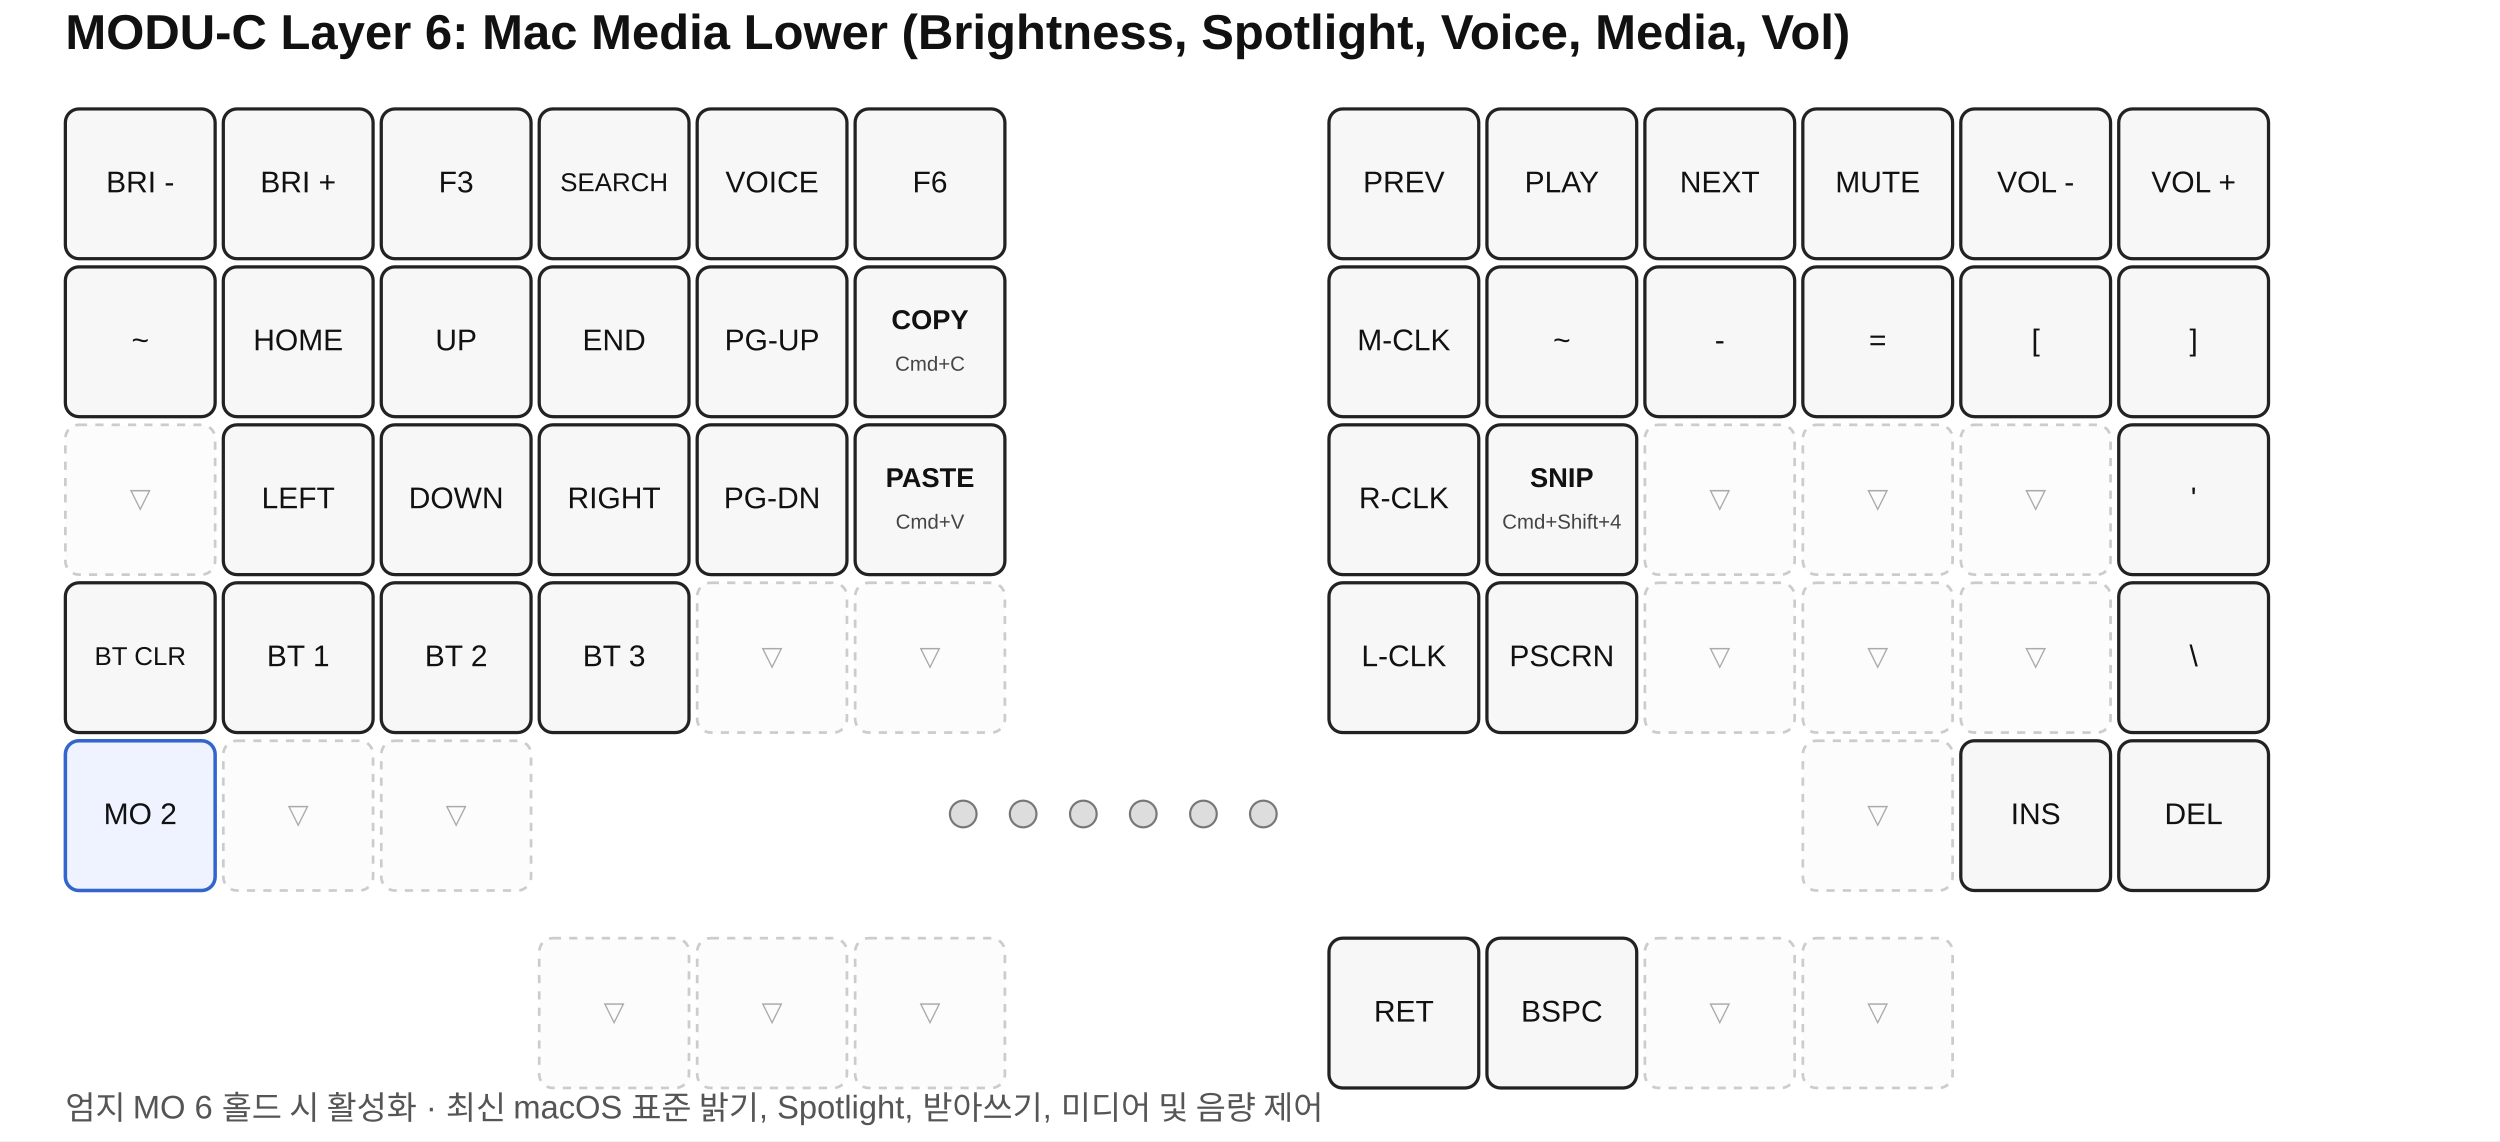
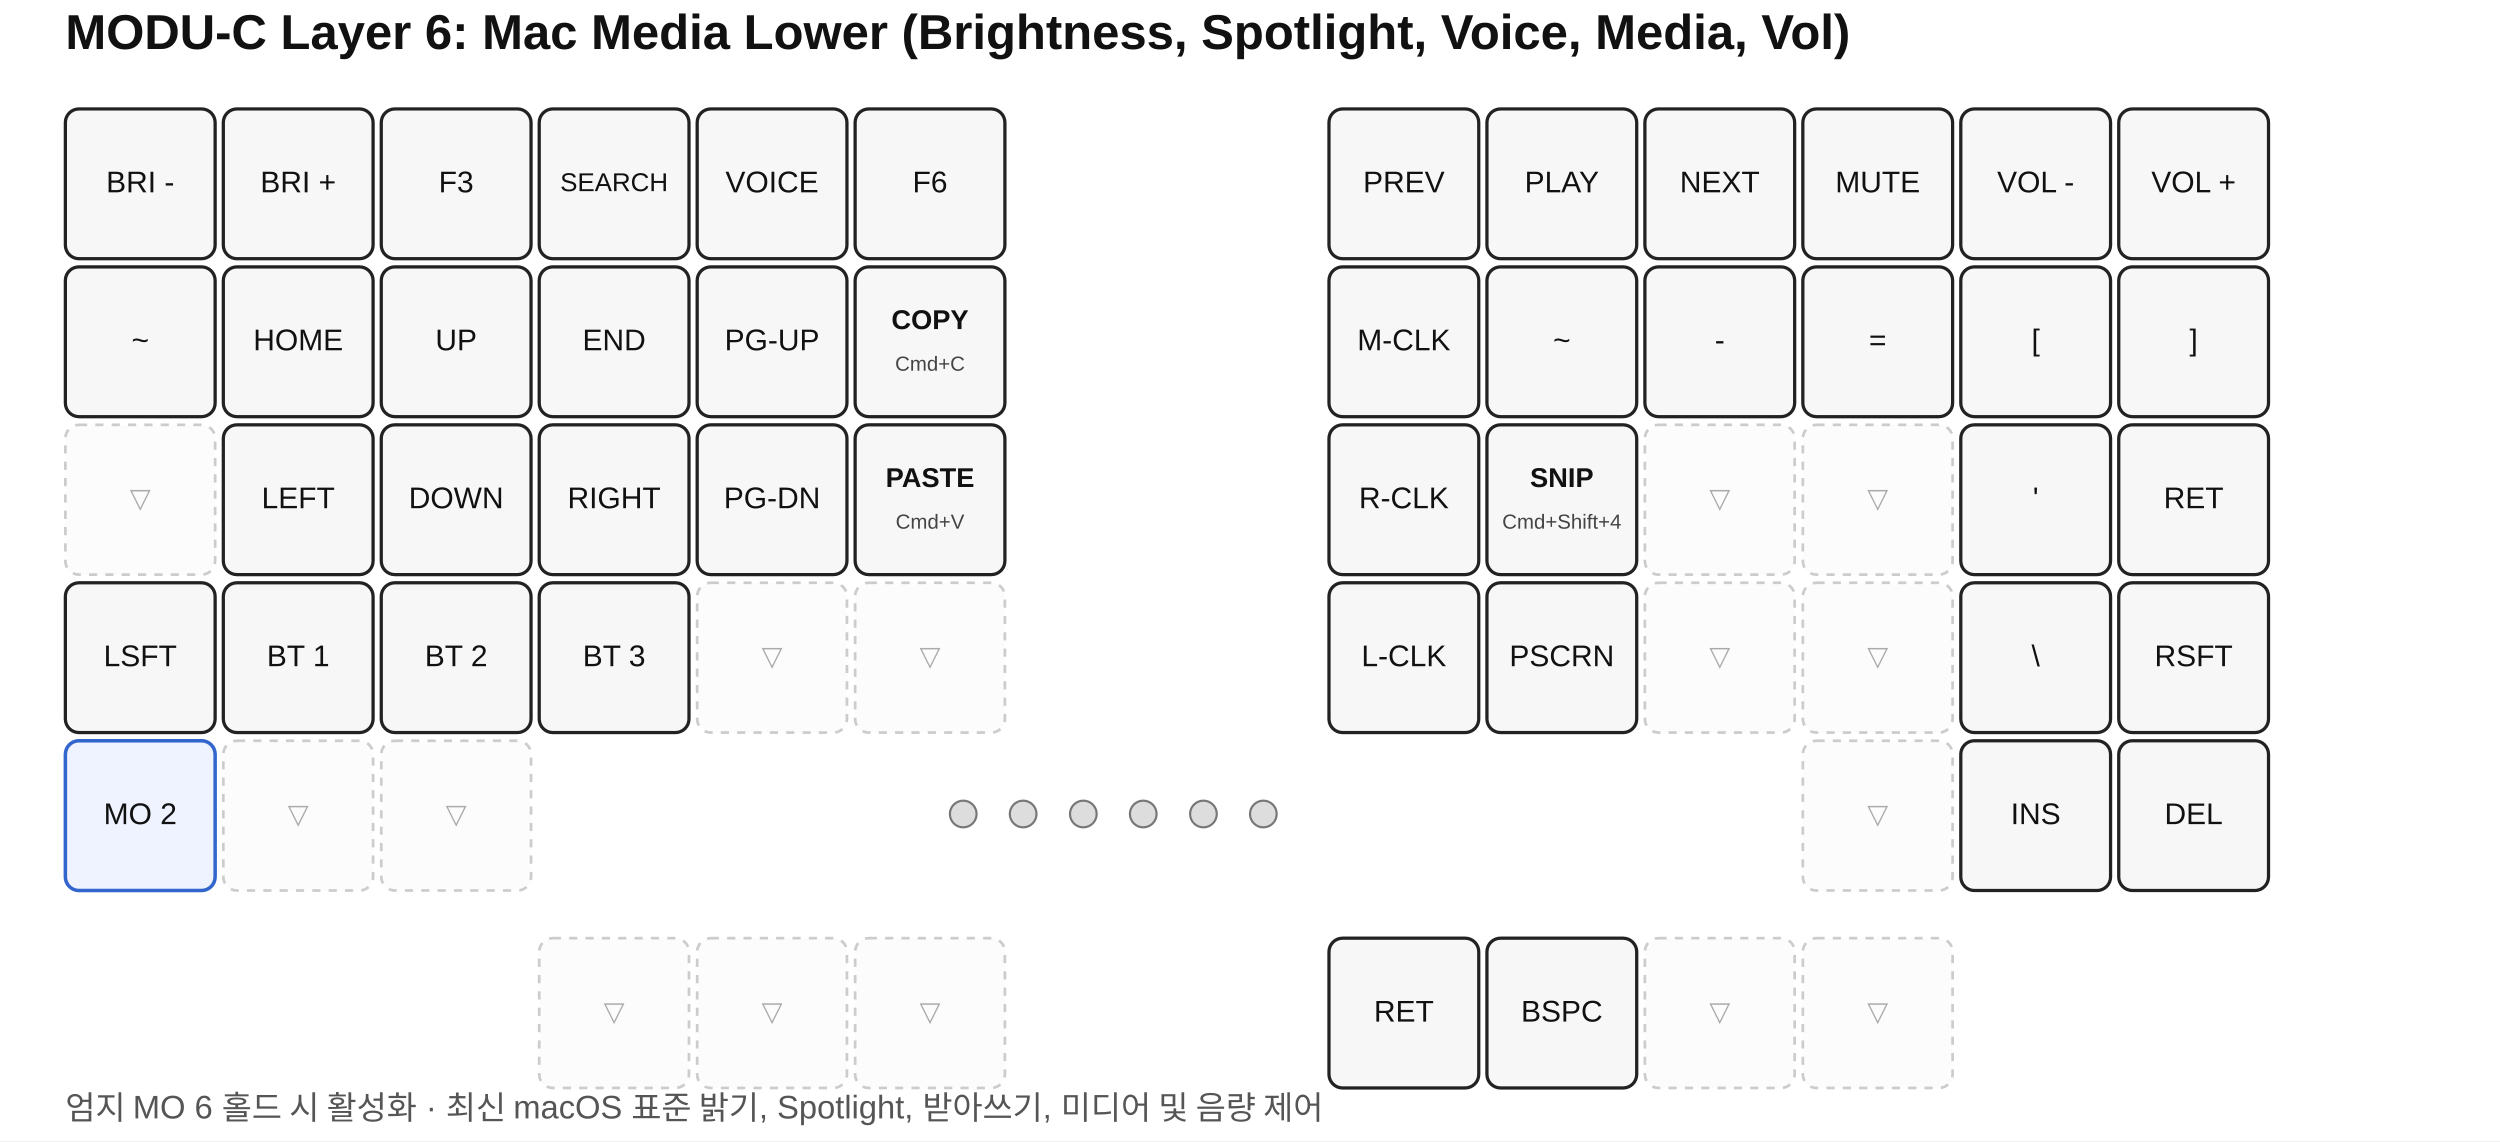
<svg xmlns="http://www.w3.org/2000/svg" width="918" height="419" viewBox="0 0 918 419">
  <rect width="100%" height="100%" fill="white" />
  <style>
text{font-family:Arial,sans-serif;fill:#111}
.key{fill:#f7f7f7;stroke:#222;stroke-width:1.2}
.trans{fill:#fcfcfc;stroke:#ccc;stroke-width:1;stroke-dasharray:3 3}
.mo{fill:#eef3ff;stroke:#3366cc;stroke-width:1.3}
.boot{fill:#ffeeee;stroke:#cc3333;stroke-width:1.3}
.none{fill:#ddd;stroke:#777;stroke-width:0.8}
.title{font-weight:700;font-size:18px}
.note{font-size:12px;fill:#555}
.label{font-size:11px;text-anchor:middle;dominant-baseline:middle}
.label-sm{font-size:9.5px;text-anchor:middle;dominant-baseline:middle}
.label-multi-1{font-size:10px;font-weight:700;text-anchor:middle;dominant-baseline:middle}
.label-multi-2{font-size:7.5px;text-anchor:middle;dominant-baseline:middle;fill:#444}
.label-trans{font-size:10px;text-anchor:middle;dominant-baseline:middle;fill:#aaa}
</style>
  <text x="24" y="18" class="title">MODU-C Layer 6: Mac Media Lower (Brightness, Spotlight, Voice, Media, Vol)</text>
  <rect class="key" x="24.0" y="40.0" width="55.0" height="55.0" rx="5" />
  <text class="label" x="51.5" y="67.5">BRI -</text>
  <rect class="key" x="82.0" y="40.0" width="55.0" height="55.0" rx="5" />
  <text class="label" x="109.5" y="67.5">BRI +</text>
  <rect class="key" x="140.0" y="40.0" width="55.0" height="55.0" rx="5" />
  <text class="label" x="167.5" y="67.5">F3</text>
  <rect class="key" x="198.0" y="40.0" width="55.0" height="55.0" rx="5" />
  <text class="label-sm" x="225.5" y="67.5">SEARCH</text>
  <rect class="key" x="256.0" y="40.0" width="55.0" height="55.0" rx="5" />
  <text class="label" x="283.5" y="67.5">VOICE</text>
  <rect class="key" x="314.0" y="40.0" width="55.0" height="55.0" rx="5" />
  <text class="label" x="341.5" y="67.5">F6</text>
  <rect class="key" x="488.0" y="40.0" width="55.0" height="55.0" rx="5" />
  <text class="label" x="515.5" y="67.5">PREV</text>
  <rect class="key" x="546.0" y="40.0" width="55.0" height="55.0" rx="5" />
  <text class="label" x="573.5" y="67.5">PLAY</text>
  <rect class="key" x="604.0" y="40.0" width="55.0" height="55.0" rx="5" />
  <text class="label" x="631.5" y="67.5">NEXT</text>
  <rect class="key" x="662.0" y="40.0" width="55.0" height="55.0" rx="5" />
  <text class="label" x="689.5" y="67.5">MUTE</text>
  <rect class="key" x="720.0" y="40.0" width="55.0" height="55.0" rx="5" />
  <text class="label" x="747.5" y="67.5">VOL -</text>
  <rect class="key" x="778.0" y="40.0" width="55.0" height="55.0" rx="5" />
  <text class="label" x="805.5" y="67.5">VOL +</text>
  <rect class="key" x="24.0" y="98.0" width="55.0" height="55.0" rx="5" />
  <text class="label" x="51.5" y="125.5">~</text>
  <rect class="key" x="82.0" y="98.0" width="55.0" height="55.0" rx="5" />
  <text class="label" x="109.5" y="125.5">HOME</text>
  <rect class="key" x="140.0" y="98.0" width="55.0" height="55.0" rx="5" />
  <text class="label" x="167.5" y="125.5">UP</text>
  <rect class="key" x="198.0" y="98.0" width="55.0" height="55.0" rx="5" />
  <text class="label" x="225.5" y="125.5">END</text>
  <rect class="key" x="256.0" y="98.0" width="55.0" height="55.0" rx="5" />
  <text class="label" x="283.5" y="125.5">PG-UP</text>
  <rect class="key" x="314.0" y="98.0" width="55.0" height="55.0" rx="5" />
  <text class="label-multi-1" x="341.5" y="118.0">COPY</text>
  <text class="label-multi-2" x="341.5" y="134.0">Cmd+C</text>
  <rect class="key" x="488.0" y="98.0" width="55.0" height="55.0" rx="5" />
  <text class="label" x="515.5" y="125.5">M-CLK</text>
  <rect class="key" x="546.0" y="98.0" width="55.0" height="55.0" rx="5" />
  <text class="label" x="573.5" y="125.5">~</text>
  <rect class="key" x="604.0" y="98.0" width="55.0" height="55.0" rx="5" />
  <text class="label" x="631.5" y="125.5">-</text>
  <rect class="key" x="662.0" y="98.0" width="55.0" height="55.0" rx="5" />
  <text class="label" x="689.5" y="125.5">=</text>
  <rect class="key" x="720.0" y="98.0" width="55.0" height="55.0" rx="5" />
  <text class="label" x="747.5" y="125.5">[</text>
  <rect class="key" x="778.0" y="98.0" width="55.0" height="55.0" rx="5" />
  <text class="label" x="805.5" y="125.5">]</text>
  <rect class="trans" x="24.0" y="156.0" width="55.0" height="55.0" rx="5" />
  <text class="label-trans" x="51.5" y="183.5">▽</text>
  <rect class="key" x="82.0" y="156.0" width="55.0" height="55.0" rx="5" />
  <text class="label" x="109.5" y="183.5">LEFT</text>
  <rect class="key" x="140.0" y="156.0" width="55.0" height="55.0" rx="5" />
  <text class="label" x="167.5" y="183.5">DOWN</text>
  <rect class="key" x="198.0" y="156.0" width="55.0" height="55.0" rx="5" />
  <text class="label" x="225.5" y="183.5">RIGHT</text>
  <rect class="key" x="256.0" y="156.0" width="55.0" height="55.0" rx="5" />
  <text class="label" x="283.5" y="183.5">PG-DN</text>
  <rect class="key" x="314.0" y="156.0" width="55.0" height="55.0" rx="5" />
  <text class="label-multi-1" x="341.5" y="176.0">PASTE</text>
  <text class="label-multi-2" x="341.5" y="192.0">Cmd+V</text>
  <rect class="key" x="488.0" y="156.0" width="55.0" height="55.0" rx="5" />
  <text class="label" x="515.5" y="183.5">R-CLK</text>
  <rect class="key" x="546.0" y="156.0" width="55.0" height="55.0" rx="5" />
  <text class="label-multi-1" x="573.5" y="176.0">SNIP</text>
  <text class="label-multi-2" x="573.5" y="192.0">Cmd+Shift+4</text>
  <rect class="trans" x="604.0" y="156.0" width="55.0" height="55.0" rx="5" />
  <text class="label-trans" x="631.5" y="183.5">▽</text>
  <rect class="trans" x="662.0" y="156.0" width="55.0" height="55.0" rx="5" />
  <text class="label-trans" x="689.5" y="183.5">▽</text>
-   <rect class="trans" x="720.0" y="156.0" width="55.0" height="55.0" rx="5" />
-   <text class="label-trans" x="747.5" y="183.5">▽</text>
+   <rect class="key" x="720.0" y="156.0" width="55.0" height="55.0" rx="5" />
+   <text class="label" x="747.5" y="183.5">'</text>
  <rect class="key" x="778.0" y="156.0" width="55.0" height="55.0" rx="5" />
-   <text class="label" x="805.5" y="183.5">'</text>
+   <text class="label" x="805.5" y="183.5">RET</text>
  <rect class="key" x="24.0" y="214.0" width="55.0" height="55.0" rx="5" />
-   <text class="label-sm" x="51.5" y="241.5">BT CLR</text>
+   <text class="label" x="51.5" y="241.5">LSFT</text>
  <rect class="key" x="82.0" y="214.0" width="55.0" height="55.0" rx="5" />
  <text class="label" x="109.5" y="241.5">BT 1</text>
  <rect class="key" x="140.0" y="214.0" width="55.0" height="55.0" rx="5" />
  <text class="label" x="167.5" y="241.5">BT 2</text>
  <rect class="key" x="198.0" y="214.0" width="55.0" height="55.0" rx="5" />
  <text class="label" x="225.5" y="241.5">BT 3</text>
  <rect class="trans" x="256.0" y="214.0" width="55.0" height="55.0" rx="5" />
  <text class="label-trans" x="283.5" y="241.5">▽</text>
  <rect class="trans" x="314.0" y="214.0" width="55.0" height="55.0" rx="5" />
  <text class="label-trans" x="341.5" y="241.5">▽</text>
  <rect class="key" x="488.0" y="214.0" width="55.0" height="55.0" rx="5" />
  <text class="label" x="515.5" y="241.5">L-CLK</text>
  <rect class="key" x="546.0" y="214.0" width="55.0" height="55.0" rx="5" />
  <text class="label" x="573.5" y="241.5">PSCRN</text>
  <rect class="trans" x="604.0" y="214.0" width="55.0" height="55.0" rx="5" />
  <text class="label-trans" x="631.5" y="241.5">▽</text>
  <rect class="trans" x="662.0" y="214.0" width="55.0" height="55.0" rx="5" />
  <text class="label-trans" x="689.5" y="241.5">▽</text>
-   <rect class="trans" x="720.0" y="214.0" width="55.0" height="55.0" rx="5" />
-   <text class="label-trans" x="747.5" y="241.5">▽</text>
+   <rect class="key" x="720.0" y="214.0" width="55.0" height="55.0" rx="5" />
+   <text class="label" x="747.5" y="241.5">\</text>
  <rect class="key" x="778.0" y="214.0" width="55.0" height="55.0" rx="5" />
-   <text class="label" x="805.5" y="241.5">\</text>
+   <text class="label" x="805.5" y="241.5">RSFT</text>
  <rect class="mo" x="24.0" y="272.0" width="55.0" height="55.0" rx="5" />
  <text class="label" x="51.5" y="299.5">MO 2</text>
  <rect class="trans" x="82.0" y="272.0" width="55.0" height="55.0" rx="5" />
  <text class="label-trans" x="109.5" y="299.5">▽</text>
  <rect class="trans" x="140.0" y="272.0" width="55.0" height="55.0" rx="5" />
  <text class="label-trans" x="167.5" y="299.5">▽</text>
  <rect class="none" x="348.8" y="294.0" width="9.8" height="9.8" rx="5" />
  <rect class="none" x="370.8" y="294.0" width="9.8" height="9.8" rx="5" />
  <rect class="none" x="392.9" y="294.0" width="9.8" height="9.8" rx="5" />
  <rect class="none" x="414.9" y="294.0" width="9.8" height="9.8" rx="5" />
  <rect class="none" x="437.0" y="294.0" width="9.8" height="9.8" rx="5" />
  <rect class="none" x="459.0" y="294.0" width="9.8" height="9.8" rx="5" />
  <rect class="trans" x="662.0" y="272.0" width="55.0" height="55.0" rx="5" />
  <text class="label-trans" x="689.5" y="299.5">▽</text>
  <rect class="key" x="720.0" y="272.0" width="55.0" height="55.0" rx="5" />
  <text class="label" x="747.5" y="299.5">INS</text>
  <rect class="key" x="778.0" y="272.0" width="55.0" height="55.0" rx="5" />
  <text class="label" x="805.5" y="299.5">DEL</text>
  <rect class="trans" x="198.0" y="344.5" width="55.0" height="55.0" rx="5" />
  <text class="label-trans" x="225.5" y="372.0">▽</text>
  <rect class="trans" x="256.0" y="344.5" width="55.0" height="55.0" rx="5" />
  <text class="label-trans" x="283.5" y="372.0">▽</text>
  <rect class="trans" x="314.0" y="344.5" width="55.0" height="55.0" rx="5" />
  <text class="label-trans" x="341.5" y="372.0">▽</text>
  <rect class="key" x="488.0" y="344.5" width="55.0" height="55.0" rx="5" />
  <text class="label" x="515.5" y="372.0">RET</text>
  <rect class="key" x="546.0" y="344.5" width="55.0" height="55.0" rx="5" />
  <text class="label" x="573.5" y="372.0">BSPC</text>
  <rect class="trans" x="604.0" y="344.5" width="55.0" height="55.0" rx="5" />
  <text class="label-trans" x="631.5" y="372.0">▽</text>
  <rect class="trans" x="662.0" y="344.5" width="55.0" height="55.0" rx="5" />
  <text class="label-trans" x="689.5" y="372.0">▽</text>
  <text x="24" y="411" class="note">엄지 MO 6 홀드 시 활성화 · 최신 macOS 표준 밝기, Spotlight, 받아쓰기, 미디어 및 음량 제어</text>
</svg>
